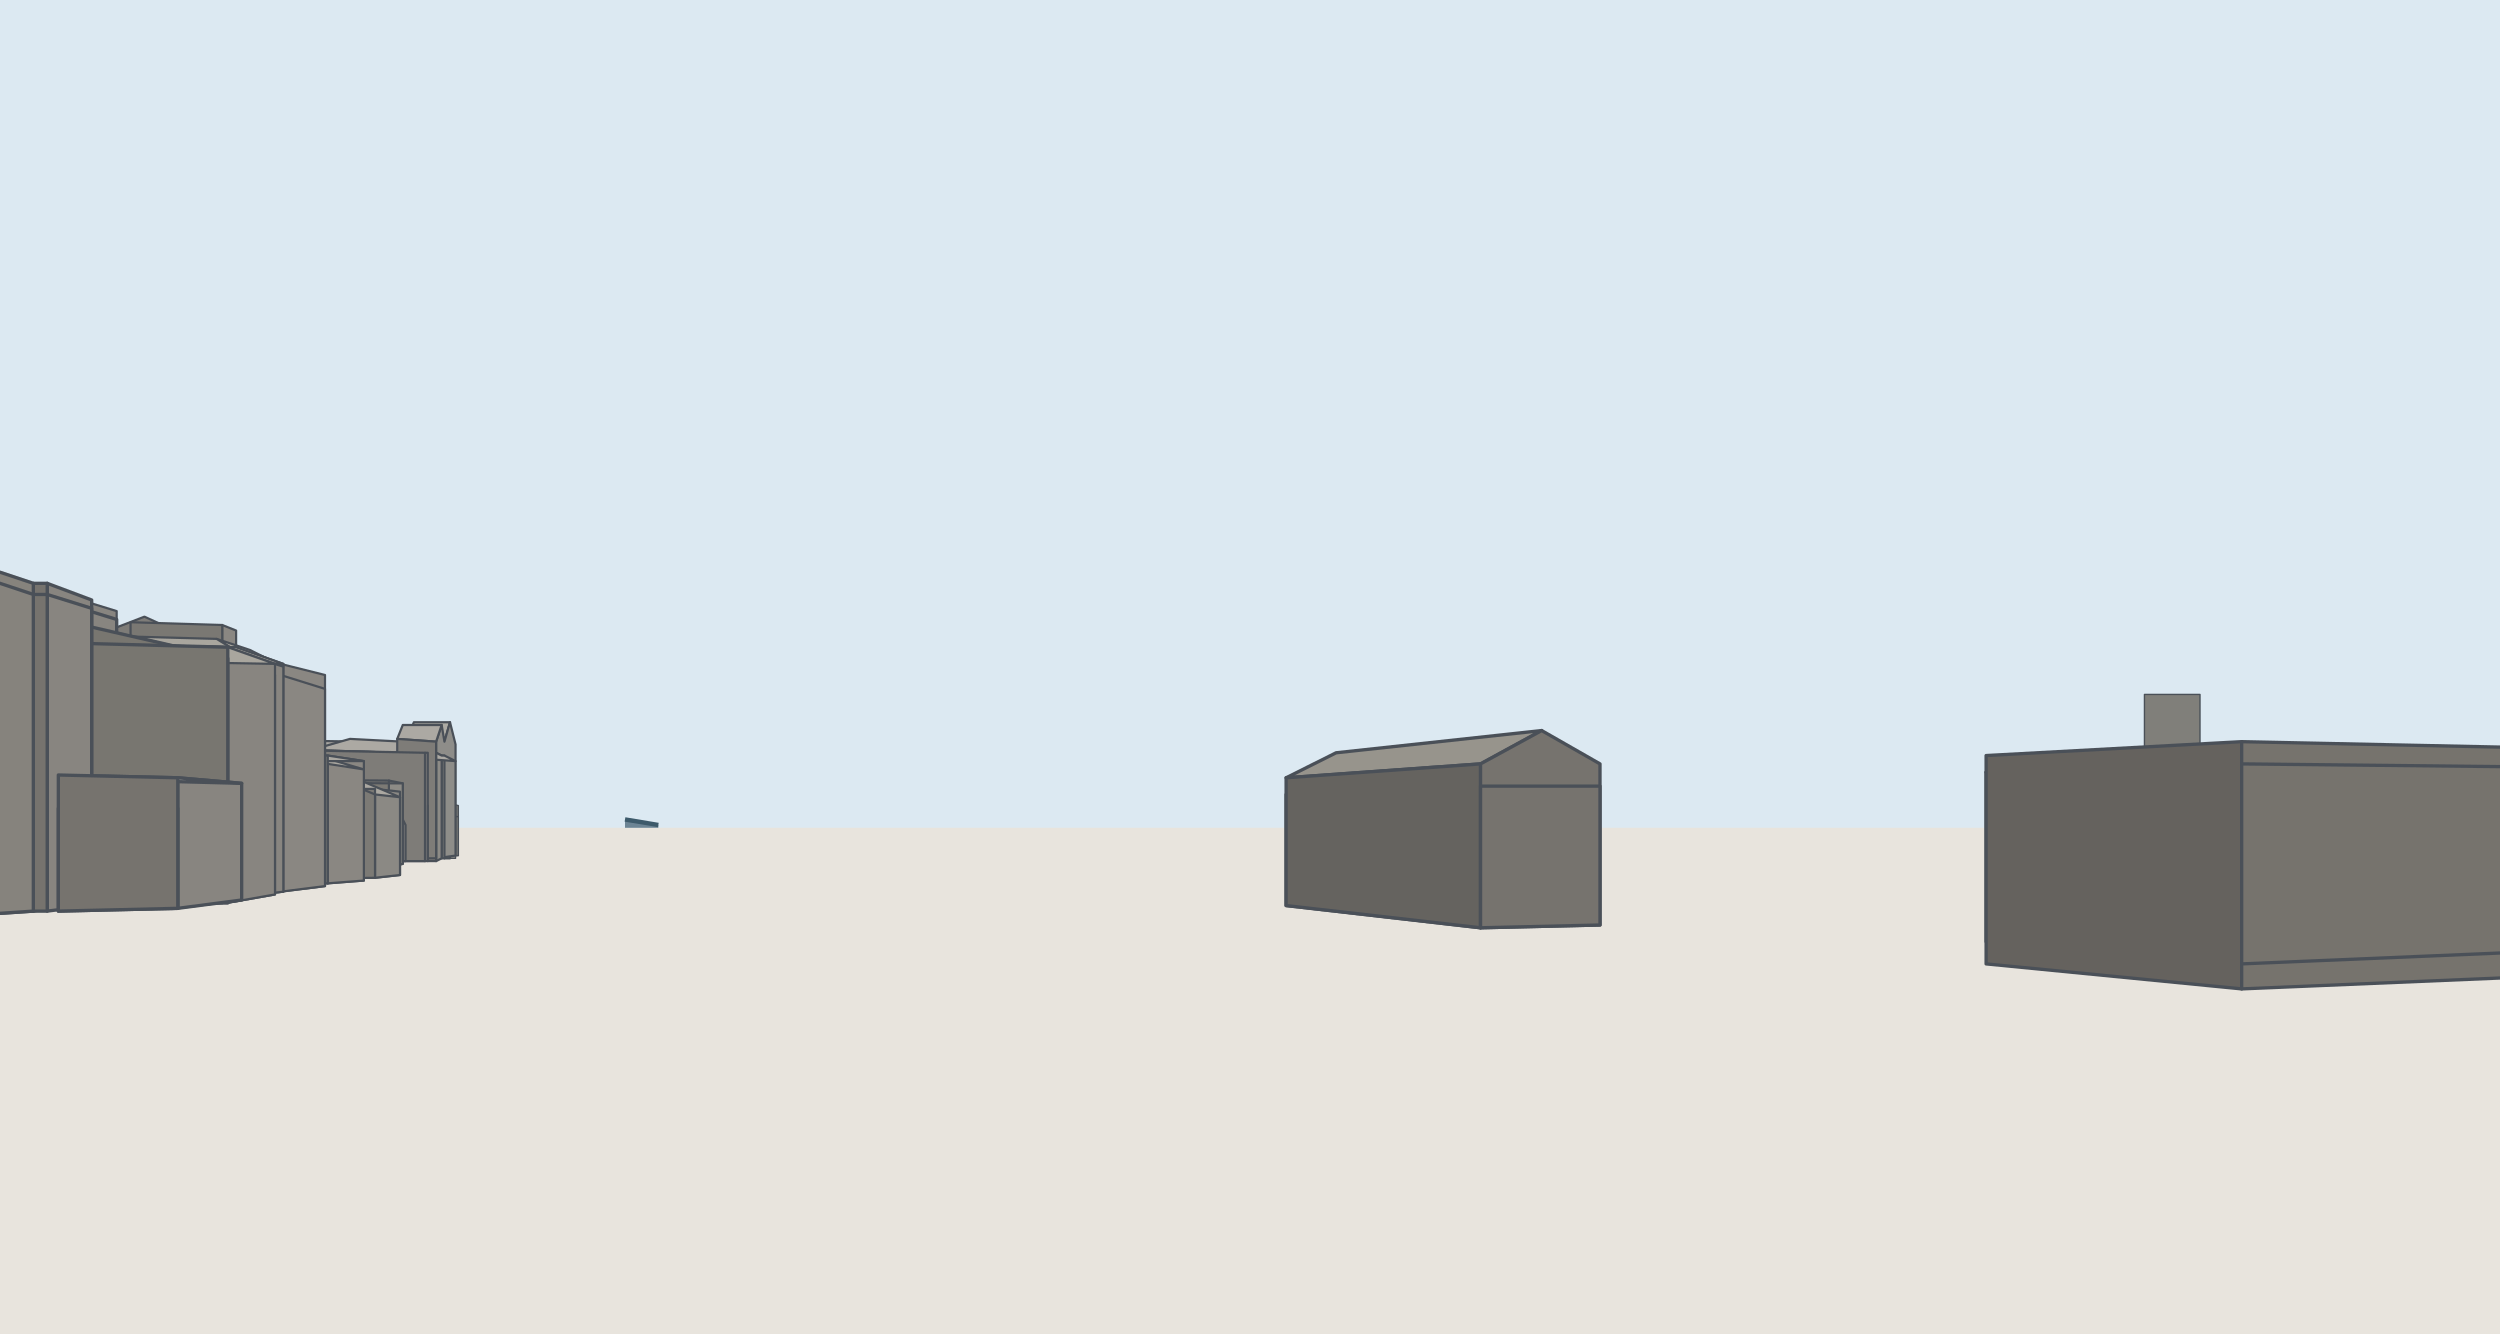
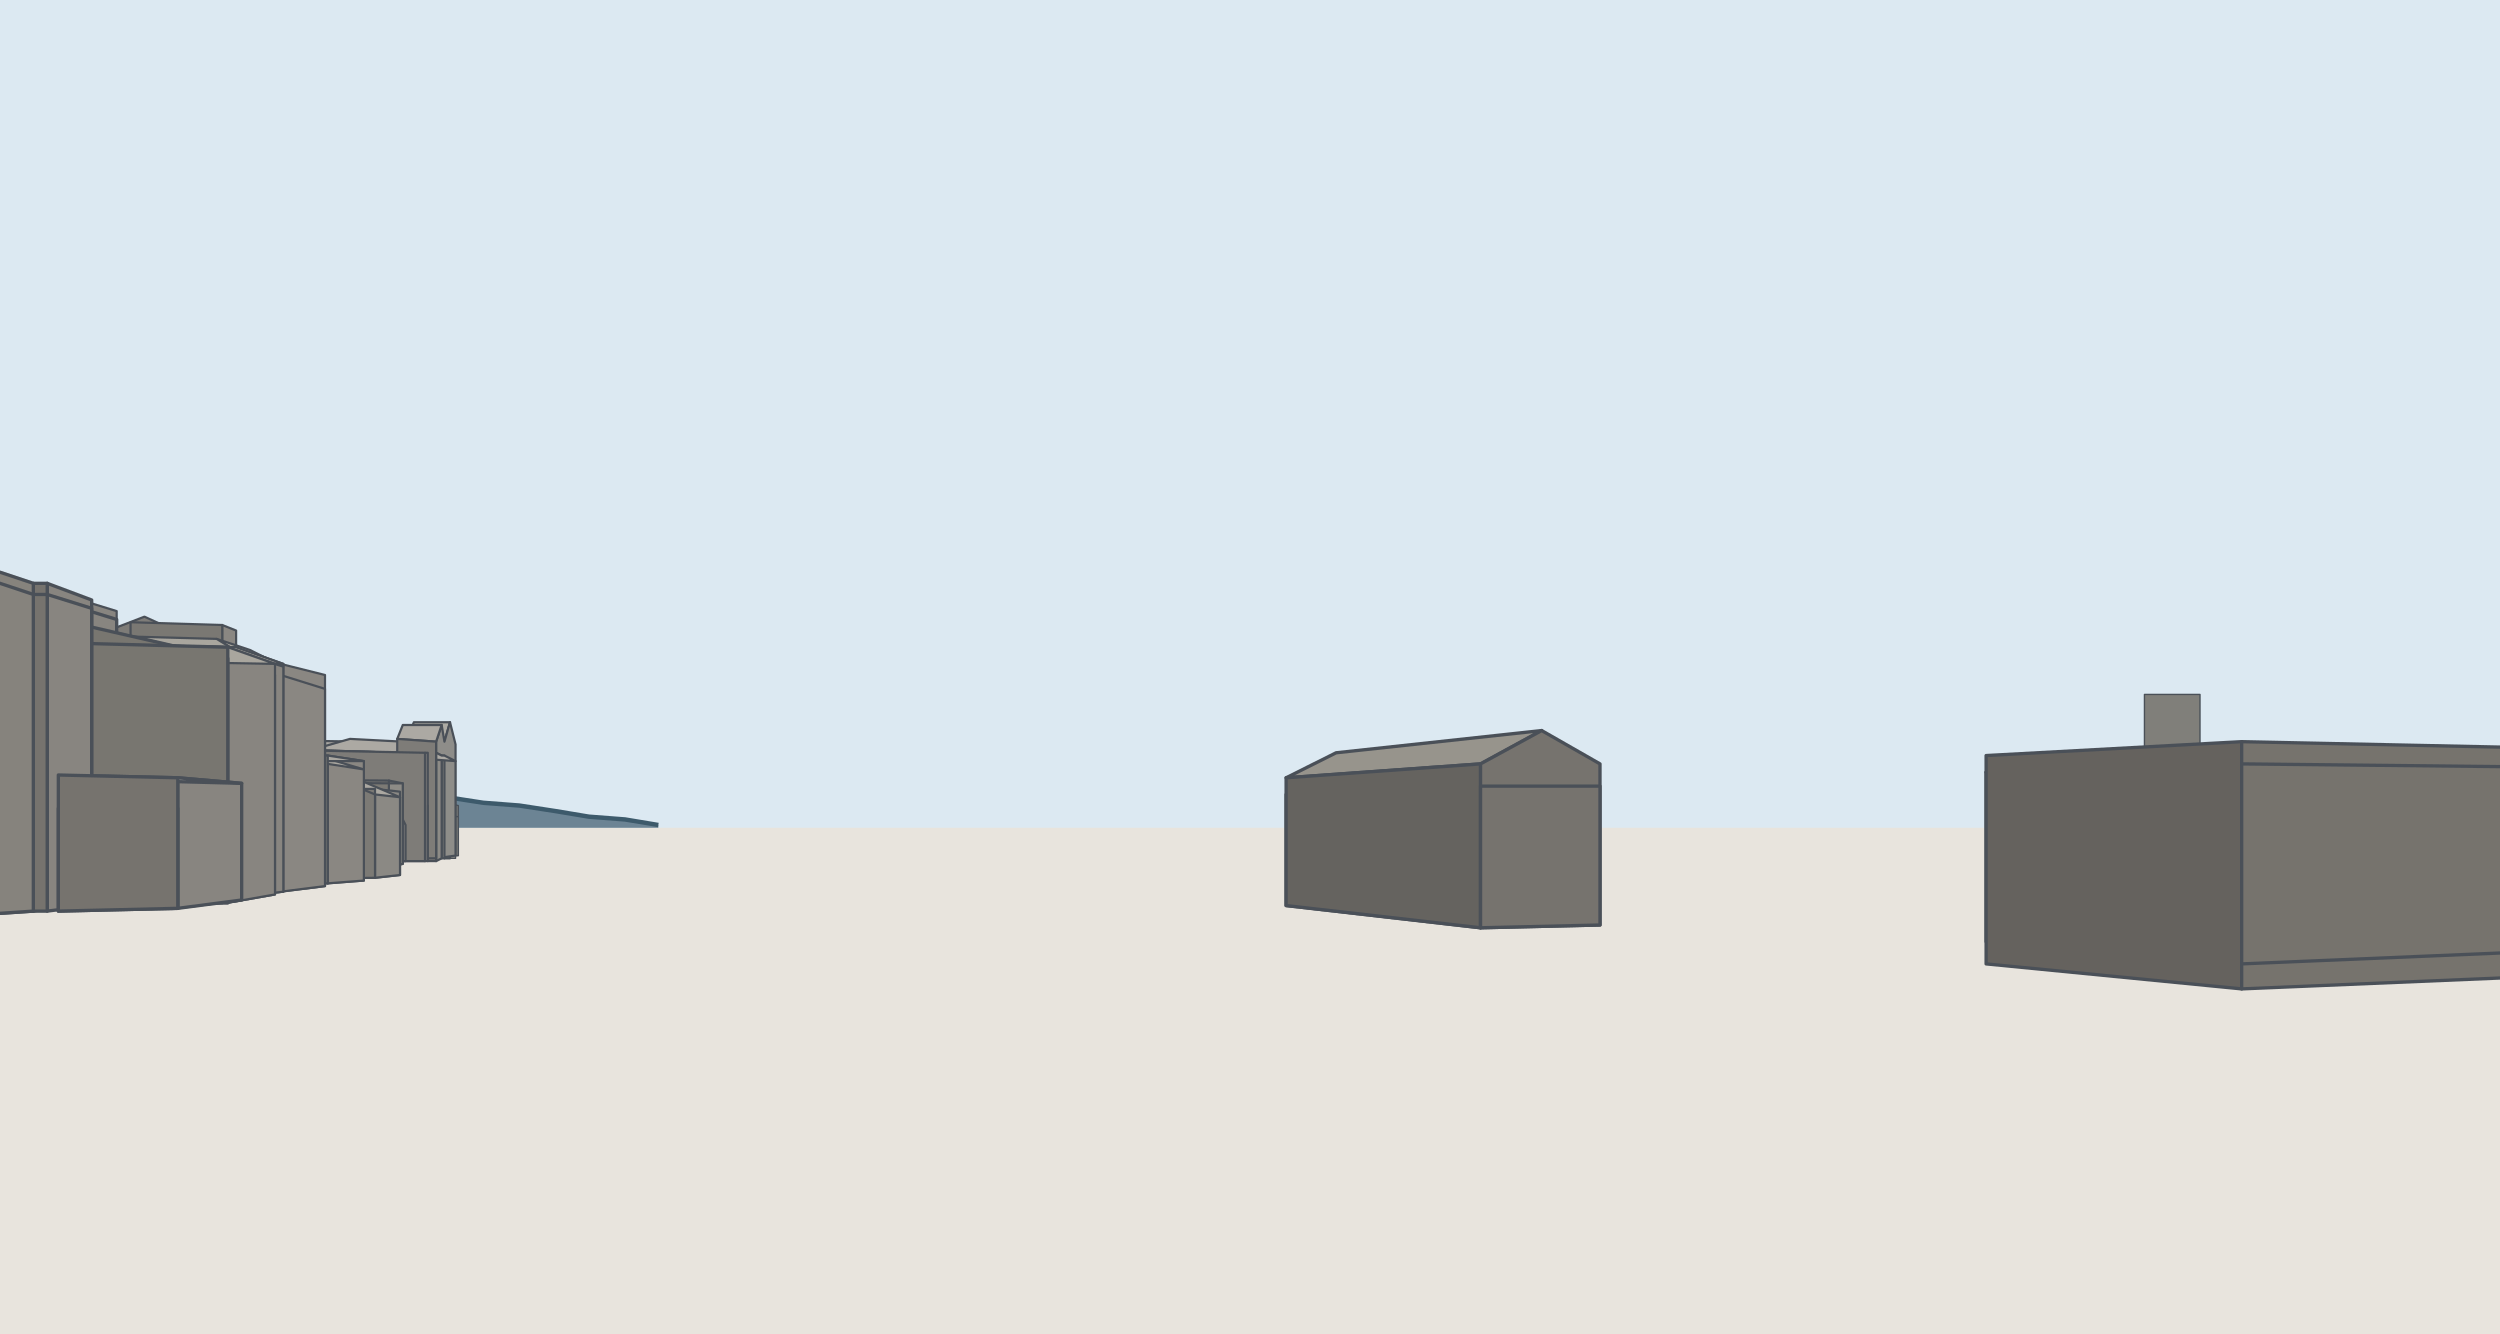
<svg xmlns="http://www.w3.org/2000/svg" viewBox="0 0 900 480">
  <rect width="900" height="480" fill="#dce9f2" />
  <rect y="298" width="900" height="480" fill="#e8e4dd" />
-   <polygon points="-70,298 -70,275 -52,272 -34,272 -17,276 0,277 16,278 32,278 48,277 63,279 78,278 92,279 107,280 121,282 134,284 134,298" fill="#6c8494" />
-   <polyline points="-70,275 -52,272 -34,272 -17,276 0,277 16,278 32,278 48,277 63,279 78,278 92,279 107,280 121,282 134,284" fill="none" stroke="#3d5a6b" stroke-width="1.6" />
-   <polygon points="225,298 225,295 237,297 237,298" fill="#6c8494" />
-   <polyline points="225,295 237,297" fill="none" stroke="#3d5a6b" stroke-width="1.6" />
-   <polygon points="868,298 868,289 884,287 900,279 917,277 934,276 952,275 970,277 970,298" fill="#6c8494" />
-   <polyline points="868,289 884,287 900,279 917,277 934,276 952,275 970,277" fill="none" stroke="#3d5a6b" stroke-width="1.6" />
+   <polygon points="-70,298 -70,275 -52,272 -34,272 -17,276 0,277 16,278 32,278 48,277 63,279 78,278 92,279 107,280 121,282 134,284 148,285 161,287 174,289 187,290 200,292 212,294 225,295 237,297 237,298" fill="#6c8494" />
+   <polyline points="-70,275 -52,272 -34,272 -17,276 0,277 16,278 32,278 48,277 63,279 78,278 92,279 107,280 121,282 134,284 148,285 161,287 174,289 187,290 200,292 212,294 225,295 237,297" fill="none" stroke="#3d5a6b" stroke-width="1.6" />
+   <polygon points="822,298 822,292 837,291 852,290 868,289 884,287 900,279 917,277 934,276 952,275 970,277 970,298" fill="#6c8494" />
+   <polyline points="822,292 837,291 852,290 868,289 884,287 900,279 917,277 934,276 952,275 970,277" fill="none" stroke="#3d5a6b" stroke-width="1.6" />
  <g fill="#807f7a" stroke="#4a5058" stroke-linejoin="round" stroke-width="0.5">
    <polygon points="165,308 165,290 151,287 125,290 125,308 165,308" />
    <polygon points="125,308 165,308 165,294 125,293 125,308" />
  </g>
  <g fill="#adaba4" stroke="#4a5058" stroke-linejoin="round" stroke-width="0.5">
    <polygon points="772,300 792,300 783,294 771,294 772,300" />
  </g>
  <g fill="#807f7a" stroke="#4a5058" stroke-linejoin="round" stroke-width="0.5">
    <polygon points="116,307 121,307 121,280 116,280 116,307" />
    <polygon points="772,309 792,309 792,250 772,250 772,309" />
    <polygon points="121,307 121,282 104,276 86,281 86,303 116,303 116,307 121,307" />
  </g>
  <g fill="#8e8d89" stroke="#4a5058" stroke-linejoin="round" stroke-width="0.5">
    <polygon points="115,307 116,307 116,280 115,280 115,307" />
  </g>
  <g fill="#716f6d" stroke="#4a5058" stroke-linejoin="round" stroke-width="0.5">
    <polygon points="790,307 798,307 798,291 790,291 790,307" />
  </g>
  <g fill="#807f7a" stroke="#4a5058" stroke-linejoin="round" stroke-width="0.5">
    <polygon points="798,307 819,307 819,291 798,291 798,307" />
  </g>
  <g fill="#716f6d" stroke="#4a5058" stroke-linejoin="round" stroke-width="0.5">
    <polygon points="798,294 790,294 790,307 798,307 798,294" />
  </g>
  <g fill="#807f7a" stroke="#4a5058" stroke-linejoin="round" stroke-width="0.5">
    <polygon points="82,307 115,307 115,280 82,280 82,307" />
  </g>
  <g fill="#8e8d89" stroke="#4a5058" stroke-linejoin="round" stroke-width="0.5">
    <polygon points="66,309 70,309 70,251 66,249 66,309" />
    <polygon points="61,309 73,308 73,251 70,250 70,239 66,232 61,235 61,309" />
    <polygon points="162,309 164,309 164,274 162,273 162,309" />
  </g>
  <g fill="#8e8d89" stroke="#4a5058" stroke-linejoin="round" stroke-width="0.8">
    <polygon points="61,309 66,309 66,249 61,248 61,309" />
  </g>
  <g fill="#adaba4" stroke="#4a5058" stroke-linejoin="round" stroke-width="0.8">
    <polygon points="149,260 146,267 160,267 162,260 149,260" />
  </g>
  <g fill="#8e8d89" stroke="#4a5058" stroke-linejoin="round" stroke-width="0.8">
    <polygon points="160,309 162,309 162,273 160,272 160,309" />
  </g>
  <g fill="#716f6d" stroke="#4a5058" stroke-linejoin="round" stroke-width="0.8">
    <polygon points="800,308 870,309 870,275 800,278 800,308" />
  </g>
  <g fill="#9e9c96" stroke="#4a5058" stroke-linejoin="round" stroke-width="0.8">
    <polygon points="860,269 800,287 870,285 860,269" />
  </g>
  <g fill="#8e8d89" stroke="#4a5058" stroke-linejoin="round" stroke-width="0.8">
    <polygon points="164,308 164,268 162,260 160,267 160,267 159,261 157,267 157,309 164,308" />
  </g>
  <g fill="#adaba4" stroke="#4a5058" stroke-linejoin="round" stroke-width="0.8">
    <polygon points="860,269 870,285 942,286 878,269 860,269" />
  </g>
  <g fill="#aca9a3" stroke="#4a5058" stroke-linejoin="round" stroke-width="0.8">
    <polygon points="61,235 66,232 -38,229 -48,232 47,235 61,235" />
  </g>
  <g fill="#8d8b86" stroke="#4a5058" stroke-linejoin="round" stroke-width="0.8">
    <polygon points="159,309 160,309 160,272 159,272 159,309" />
    <polygon points="72,231 65,228 65,310 72,309 72,231" />
  </g>
  <g fill="#6e6d6a" stroke="#4a5058" stroke-linejoin="round" stroke-width="0.8">
    <polygon points="870,285 800,287 800,307 870,309 870,285" />
  </g>
  <g fill="#7e7c78" stroke="#4a5058" stroke-linejoin="round" stroke-width="0.8">
    <polygon points="897,309 955,308 955,277 897,276 897,309" />
  </g>
  <g fill="#8d8b86" stroke="#4a5058" stroke-linejoin="round" stroke-width="0.8">
    <polygon points="65,310 72,309 72,248 65,245 65,310" />
  </g>
  <g fill="#aca9a3" stroke="#4a5058" stroke-linejoin="round" stroke-width="0.8">
    <polygon points="70,266 64,271 117,271 130,267 70,266" />
  </g>
  <g fill="#7e7c78" stroke="#4a5058" stroke-linejoin="round" stroke-width="0.8">
    <polygon points="897,308 955,308 955,293 942,293 942,286 870,285 870,309 885,309 885,301 897,301 897,308" />
  </g>
  <g fill="#aca9a3" stroke="#4a5058" stroke-linejoin="round" stroke-width="0.8">
    <polygon points="159,261 145,261 143,266 157,267 159,261" />
  </g>
  <g fill="#8d8b86" stroke="#4a5058" stroke-linejoin="round" stroke-width="0.8">
    <polygon points="157,310 159,309 159,272 157,271 157,310" />
  </g>
  <g fill="#7e7c78" stroke="#4a5058" stroke-linejoin="round" stroke-width="0.8">
    <polygon points="-18,248 47,250 47,235 -48,232 -48,248 -33,248 -33,245 -18,246 -18,248" />
    <polygon points="44,249 -22,247 -22,310 44,309 44,249" />
  </g>
  <g fill="#aca9a3" stroke="#4a5058" stroke-linejoin="round" stroke-width="0.8">
    <polygon points="157,271 159,272 160,272 162,273 164,274 150,273 73,272 56,270 66,270 63,269 102,270 103,270 153,271 154,271 157,271" />
  </g>
  <g fill="#7e7c78" stroke="#4a5058" stroke-linejoin="round" stroke-width="0.8">
    <polygon points="64,282 67,280 117,280 117,271 64,271 64,282" />
    <polygon points="-22,310 44,309 44,246 -22,245 -22,310" />
    <polygon points="154,310 157,310 157,271 154,271 154,310" />
    <polygon points="65,310 65,228 52,222 39,227 39,310 65,310" />
    <polygon points="887,309 899,309 899,276 887,276 887,309" />
    <polygon points="39,310 65,310 65,245 39,245 39,310" />
  </g>
  <g fill="#6e6d6a" stroke="#4a5058" stroke-linejoin="round" stroke-width="0.8">
    <polygon points="885,309 887,309 887,276 885,276 885,309" />
  </g>
  <g fill="#aca9a3" stroke="#4a5058" stroke-linejoin="round" stroke-width="0.8">
    <polygon points="112,270 143,271 145,267 126,266 112,270" />
  </g>
  <g fill="#7e7c78" stroke="#4a5058" stroke-linejoin="round" stroke-width="0.8">
    <polygon points="157,309 157,267 143,266 143,271 112,270 112,280 129,280 134,282 134,290 154,290 154,309 157,309" />
  </g>
  <g fill="#8d8b86" stroke="#4a5058" stroke-linejoin="round" stroke-width="0.8">
    <polygon points="153,310 154,310 154,271 153,271 153,310" />
  </g>
  <g fill="#7e7c78" stroke="#4a5058" stroke-linejoin="round" stroke-width="0.8">
    <polygon points="870,309 885,309 885,276 870,275 870,309" />
  </g>
  <g fill="#aca9a3" stroke="#4a5058" stroke-linejoin="round" stroke-width="0.8">
    <polygon points="129,280 112,280 113,279 60,279 56,281 133,282 129,280" />
  </g>
  <g fill="#7e7c78" stroke="#4a5058" stroke-linejoin="round" stroke-width="0.8">
    <polygon points="153,290 103,290 103,310 153,310 153,290" />
    <polygon points="103,310 153,310 153,271 103,270 103,310" />
  </g>
  <g fill="#8d8b86" stroke="#4a5058" stroke-linejoin="round" stroke-width="0.8">
    <polygon points="146,310 146,297 144,293 143,297 143,310 146,310" />
  </g>
  <g fill="#7e7c78" stroke="#4a5058" stroke-linejoin="round" stroke-width="0.8">
    <polygon points="66,310 66,289 133,290 133,282 56,281 56,310 66,310" />
  </g>
  <g fill="#8d8b86" stroke="#4a5058" stroke-linejoin="round" stroke-width="0.8">
    <polygon points="102,310 103,310 103,270 102,270 102,310" />
  </g>
  <g fill="#7e7c78" stroke="#4a5058" stroke-linejoin="round" stroke-width="0.8">
    <polygon points="56,310 66,310 66,270 56,270 56,310" />
  </g>
  <g fill="#aca9a3" stroke="#4a5058" stroke-linejoin="round" stroke-width="0.8">
    <polygon points="112,293 111,297 143,297 144,293 112,293" />
  </g>
  <g fill="#7e7c78" stroke="#4a5058" stroke-linejoin="round" stroke-width="0.8">
    <polygon points="102,289 63,289 63,310 102,310 102,289" />
    <polygon points="143,297 111,297 111,310 143,310 143,297" />
  </g>
  <g fill="#8d8b86" stroke="#4a5058" stroke-linejoin="round" stroke-width="0.8">
    <polygon points="113,282 110,281 110,311 113,311 113,282" />
  </g>
  <g fill="#7e7c78" stroke="#4a5058" stroke-linejoin="round" stroke-width="0.8">
    <polygon points="63,311 102,310 102,270 63,269 63,311" />
    <polygon points="111,310 143,310 143,294 111,294 111,310" />
  </g>
  <g fill="#8d8b86" stroke="#4a5058" stroke-linejoin="round" stroke-width="0.8">
    <polygon points="110,311 113,311 113,282 110,282 110,311" />
    <polygon points="145,282 140,281 140,312 145,311 145,282" />
    <polygon points="140,312 145,311 145,282 140,282 140,312" />
  </g>
  <g fill="#7c7a75" stroke="#4a5058" stroke-linejoin="round" stroke-width="0.8">
    <polygon points="140,281 -136,279 -136,313 140,312 140,281" />
    <polygon points="-136,314 140,312 140,282 -136,280 -136,314" />
  </g>
  <g fill="#8b8984" stroke="#4a5058" stroke-linejoin="round" stroke-width="0.8">
    <polygon points="130,292 125,292 125,315 130,314 130,292" />
    <polygon points="125,315 130,314 130,295 125,294 125,315" />
  </g>
  <g fill="#7c7a75" stroke="#4a5058" stroke-linejoin="round" stroke-width="0.8">
    <polygon points="125,292 56,292 56,315 125,315 125,292" />
    <polygon points="56,315 125,315 125,294 56,294 56,315" />
  </g>
  <g fill="#8b8984" stroke="#4a5058" stroke-linejoin="round" stroke-width="0.8">
    <polygon points="144,287 135,286 135,316 144,315 144,287" />
    <polygon points="135,316 144,315 144,285 135,284 135,316" />
  </g>
  <g fill="#aba8a1" stroke="#4a5058" stroke-linejoin="round" stroke-width="0.8">
    <polygon points="99,271 135,286 144,287 111,273 99,271" />
  </g>
  <g fill="#8b8984" stroke="#4a5058" stroke-linejoin="round" stroke-width="0.8">
    <polygon points="53,301 50,301 50,300 44,294 39,300 39,317 53,315 53,301" />
  </g>
  <g fill="#aba8a1" stroke="#4a5058" stroke-linejoin="round" stroke-width="0.8">
    <polygon points="65,283 48,283 44,285 53,285 65,283" />
  </g>
  <g fill="#7c7a75" stroke="#4a5058" stroke-linejoin="round" stroke-width="0.8">
    <polygon points="44,317 135,316 135,284 44,284 44,317" />
    <polygon points="44,285 44,317 135,316 135,286 99,271 53,285 44,285" />
  </g>
  <g fill="#aaa7a0" stroke="#4a5058" stroke-linejoin="round" stroke-width="0.8">
    <polygon points="39,300 44,294 -16,294 -22,300 39,300" />
  </g>
  <g fill="#8a8782" stroke="#4a5058" stroke-linejoin="round" stroke-width="0.8">
    <polygon points="130,280 126,280 126,317 130,316 130,280" />
    <polygon points="126,317 130,316 130,286 126,285 126,317" />
  </g>
  <g fill="#aaa7a0" stroke="#4a5058" stroke-linejoin="round" stroke-width="0.8">
    <polygon points="83,263 126,280 130,280 89,264 83,263" />
    <polygon points="20,285 -25,285 -35,285 126,285 130,286 89,286 20,285" />
  </g>
  <g fill="#8a8782" stroke="#4a5058" stroke-linejoin="round" stroke-width="0.8">
    <polygon points="131,277 118,275 118,318 131,317 131,277" />
  </g>
  <g fill="#7a7873" stroke="#4a5058" stroke-linejoin="round" stroke-width="0.8">
    <polygon points="13,279 13,293 -35,293 -35,318 126,317 126,280 83,263 13,279" />
    <polygon points="-35,318 126,317 126,285 -35,285 -35,318" />
  </g>
  <g fill="#8a8782" stroke="#4a5058" stroke-linejoin="round" stroke-width="0.8">
    <polygon points="118,318 131,317 131,274 118,272 118,318" />
  </g>
  <g fill="#aaa7a0" stroke="#4a5058" stroke-linejoin="round" stroke-width="0.8">
    <polygon points="78,262 118,275 131,277 94,266 78,262" />
    <polygon points="-17,270 118,272 131,274 94,274 53,273 52,273 11,273 -17,270" />
  </g>
  <g fill="#8a8782" stroke="#4a5058" stroke-linejoin="round" stroke-width="0.8">
    <polygon points="-0,318 8,318 8,280 -0,279 -0,318" />
  </g>
  <g fill="#aaa7a0" stroke="#4a5058" stroke-linejoin="round" stroke-width="0.8">
    <polygon points="41,277 43,275 71,270 71,269 4,268 -4,277 41,277" />
  </g>
  <g fill="#7a7873" stroke="#4a5058" stroke-linejoin="round" stroke-width="0.8">
    <polygon points="-4,277 -4,287 41,287 41,277 -4,277" />
  </g>
  <g fill="#8a8782" stroke="#4a5058" stroke-linejoin="round" stroke-width="0.8">
    <polygon points="-21,320 8,318 8,278 -0,271 -7,277 -7,285 -21,284 -21,320" />
  </g>
  <g fill="#aaa7a0" stroke="#4a5058" stroke-linejoin="round" stroke-width="0.8">
    <polygon points="-21,278 -7,279 -0,279 8,280 -36,280 -69,278 -21,278" />
  </g>
  <g fill="#7a7873" stroke="#4a5058" stroke-linejoin="round" stroke-width="0.8">
    <polygon points="33,274 33,286 -17,286 -17,320 118,318 118,275 78,262 33,274" />
    <polygon points="-17,320 118,318 118,272 -17,270 -17,320" />
  </g>
  <g fill="#8a8782" stroke="#4a5058" stroke-linejoin="round" stroke-width="0.8">
    <polygon points="80,225 80,241 85,243 85,227 80,225" />
    <polygon points="117,243 101,239 101,321 117,319 117,243" />
    <polygon points="44,320 52,320 52,277 44,276 44,320" />
  </g>
  <g fill="#7a7873" stroke="#4a5058" stroke-linejoin="round" stroke-width="0.8">
    <polygon points="47,224 47,241 80,241 80,225 47,224" />
  </g>
  <g fill="#8a8782" stroke="#4a5058" stroke-linejoin="round" stroke-width="0.8">
    <polygon points="101,321 117,319 117,248 101,243 101,321" />
  </g>
  <g fill="#888580" stroke="#4a5058" stroke-linejoin="round" stroke-width="0.8">
    <polygon points="52,320 52,279 44,270 34,278 34,321 52,320" />
  </g>
  <g fill="#a9a69e" stroke="#4a5058" stroke-linejoin="round" stroke-width="0.8">
    <polygon points="34,275 44,276 52,277 -2,277 -24,275 34,275" />
  </g>
  <g fill="#888580" stroke="#4a5058" stroke-linejoin="round" stroke-width="0.8">
    <polygon points="34,321 44,320 44,276 34,275 34,321" />
  </g>
  <g fill="#a9a69e" stroke="#4a5058" stroke-linejoin="round" stroke-width="0.8">
    <polygon points="-13,269 -24,277 34,278 44,270 -13,269" />
  </g>
  <g fill="#787670" stroke="#4a5058" stroke-linejoin="round" stroke-width="0.8">
    <polygon points="101,239 32,237 32,322 101,321 101,239" />
    <polygon points="32,322 101,321 101,243 32,242 32,322" />
    <polygon points="34,278 -24,277 -24,322 34,321 34,278" />
    <polygon points="-24,322 34,321 34,275 -24,275 -24,322" />
  </g>
  <g fill="#888580" stroke="#4a5058" stroke-linejoin="round" stroke-width="0.8">
    <polygon points="102,240 86,235 85,323 102,321 102,240" />
    <polygon points="85,323 102,321 102,239 85,233 85,323" />
  </g>
  <g fill="#a9a69e" stroke="#4a5058" stroke-linejoin="round" stroke-width="0.8">
    <polygon points="78,230 86,235 102,240 90,234 78,230" />
    <polygon points="-70,226 -70,226 -75,231 86,235 78,230 -70,226" />
  </g>
  <g fill="#787670" stroke="#4a5058" stroke-linejoin="round" stroke-width="0.8">
    <polygon points="86,235 -75,231 -75,221 -108,221 -108,325 85,323 86,235" />
  </g>
  <g fill="#888580" stroke="#4a5058" stroke-linejoin="round" stroke-width="0.8">
    <polygon points="5,243 4,243 4,323 5,323 5,243" />
  </g>
  <g fill="#787670" stroke="#4a5058" stroke-linejoin="round" stroke-width="0.8">
    <polygon points="-108,325 85,323 85,233 -108,229 -108,325" />
  </g>
  <g fill="#888580" stroke="#4a5058" stroke-linejoin="round" stroke-width="0.8">
    <polygon points="4,323 5,323 5,237 4,237 4,323" />
    <polygon points="99,243 82,237 82,325 99,322 99,243" />
  </g>
  <g fill="#a9a69e" stroke="#4a5058" stroke-linejoin="round" stroke-width="0.8">
    <polygon points="-158,233 -163,232 -186,231 -181,232 -220,231 -267,225 -249,226 -329,215 -215,218 -189,222 -170,223 -135,228 -107,229 -108,229 85,233 102,239 -58,235 -63,234 -72,234 -84,232 -89,232 -78,234 -101,233 -96,234 -158,233" />
    <polygon points="44,230 21,223 82,237 99,243 44,230" />
  </g>
  <g fill="#888580" stroke="#4a5058" stroke-linejoin="round" stroke-width="0.8">
    <polygon points="82,325 99,322 99,239 82,233 82,325" />
  </g>
  <g fill="#a9a69e" stroke="#4a5058" stroke-linejoin="round" stroke-width="0.8">
    <polygon points="5,237 -46,236 -133,234 -181,226 82,233 99,239 44,238 4,237 5,237" />
    <polygon points="-46,228 -82,220 -35,234 -55,227 -6,240 4,243 5,243 -46,228" />
    <polygon points="26,229 -55,227 -35,234 -30,234 26,229" />
  </g>
  <g fill="#888580" stroke="#4a5058" stroke-linejoin="round" stroke-width="0.8">
    <polygon points="42,220 29,216 29,326 42,324 42,220" />
    <polygon points="87,292 64,291 64,327 87,324 87,292" />
  </g>
  <g fill="#888580" stroke="#4a5058" stroke-linejoin="round" stroke-width="1.2">
    <polygon points="29,326 42,324 42,223 29,219 29,326" />
  </g>
  <g fill="#787670" stroke="#4a5058" stroke-linejoin="round" stroke-width="1.2">
    <polygon points="-181,328 82,325 82,237 21,223 -30,234 -35,234 -82,220 -181,233 -181,328" />
    <polygon points="-181,328 82,325 82,233 -181,226 -181,328" />
  </g>
  <g fill="#888580" stroke="#4a5058" stroke-linejoin="round" stroke-width="1.2">
    <polygon points="64,327 87,324 87,282 64,280 64,327" />
  </g>
  <g fill="#a9a69e" stroke="#4a5058" stroke-linejoin="round" stroke-width="1.2">
    <polygon points="21,279 64,280 87,282 49,281 21,279" />
  </g>
  <g fill="#888580" stroke="#4a5058" stroke-linejoin="round" stroke-width="1.2">
    <polygon points="33,216 17,210 17,327 33,326 33,216" />
    <polygon points="17,328 33,326 33,219 17,214 17,328" />
  </g>
  <g fill="#76736e" stroke="#4a5058" stroke-linejoin="round" stroke-width="1.2">
    <polygon points="64,291 21,291 21,328 64,327 64,291" />
    <polygon points="21,328 64,327 64,280 21,279 21,328" />
    <polygon points="17,210 12,210 12,328 17,327 17,210" />
    <polygon points="12,328 17,328 17,214 12,214 12,328" />
  </g>
  <g fill="#86837d" stroke="#4a5058" stroke-linejoin="round" stroke-width="1.2">
    <polygon points="12,210 -3,205 -3,329 12,328 12,210" />
    <polygon points="-3,329 12,328 12,214 -3,209 -3,329" />
  </g>
  <g fill="#97948c" stroke="#4a5058" stroke-linejoin="round" stroke-width="1.2">
    <polygon points="481,271 463,280 533,275 555,263 481,271" />
  </g>
  <g fill="#65635f" stroke="#4a5058" stroke-linejoin="round" stroke-width="1.2">
    <polygon points="463,326 533,334 533,283 463,286 463,326" />
    <polygon points="533,275 463,280 463,326 533,334 533,275" />
  </g>
  <g fill="#76736e" stroke="#4a5058" stroke-linejoin="round" stroke-width="1.2">
    <polygon points="576,333 576,275 555,263 533,275 533,334 576,333" />
    <polygon points="533,334 576,333 576,283 533,283 533,334" />
  </g>
  <g fill="#a8a49c" stroke="#4a5058" stroke-linejoin="round" stroke-width="1.2">
    <polygon points="902,276 802,279 715,278 807,275 902,276" />
  </g>
  <g fill="#65625e" stroke="#4a5058" stroke-linejoin="round" stroke-width="1.2">
    <polygon points="715,339 807,347 807,275 715,278 715,339" />
    <polygon points="807,267 715,272 715,347 807,356 807,267" />
  </g>
  <g fill="#76736d" stroke="#4a5058" stroke-linejoin="round" stroke-width="1.2">
    <polygon points="902,269 807,267 807,356 902,352 902,269" />
    <polygon points="807,347 902,343 902,276 807,275 807,347" />
  </g>
</svg>
